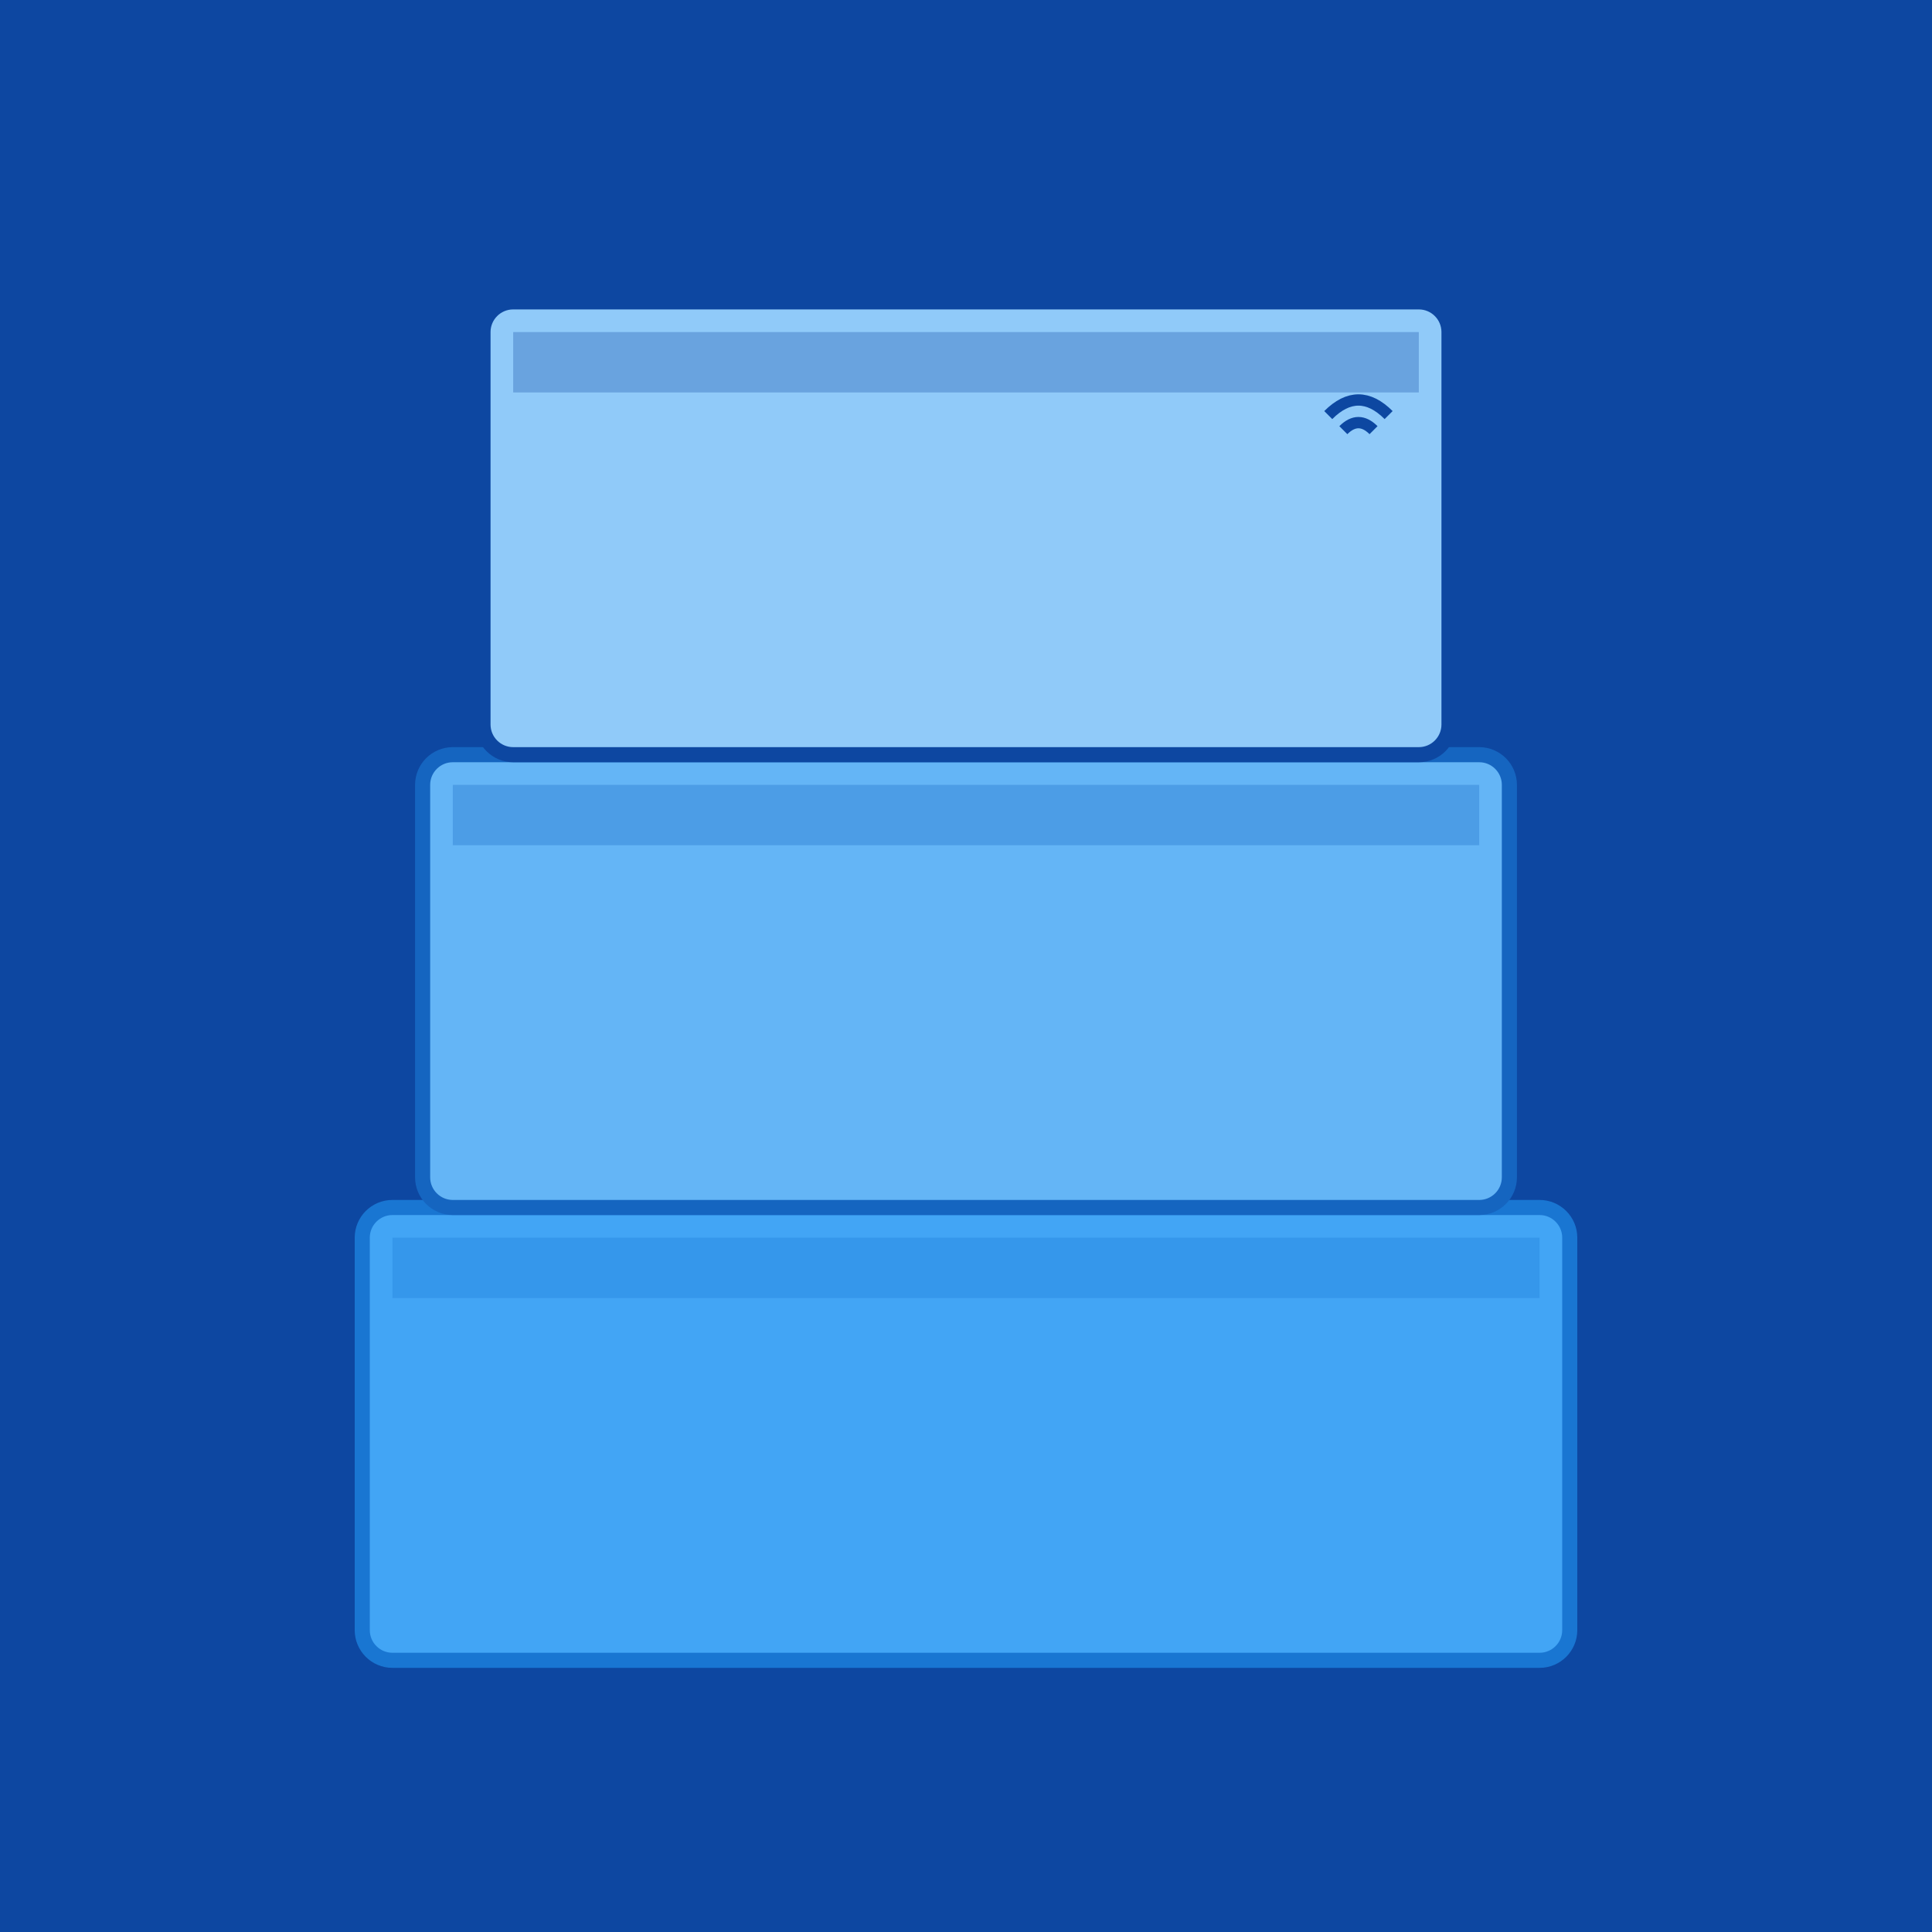
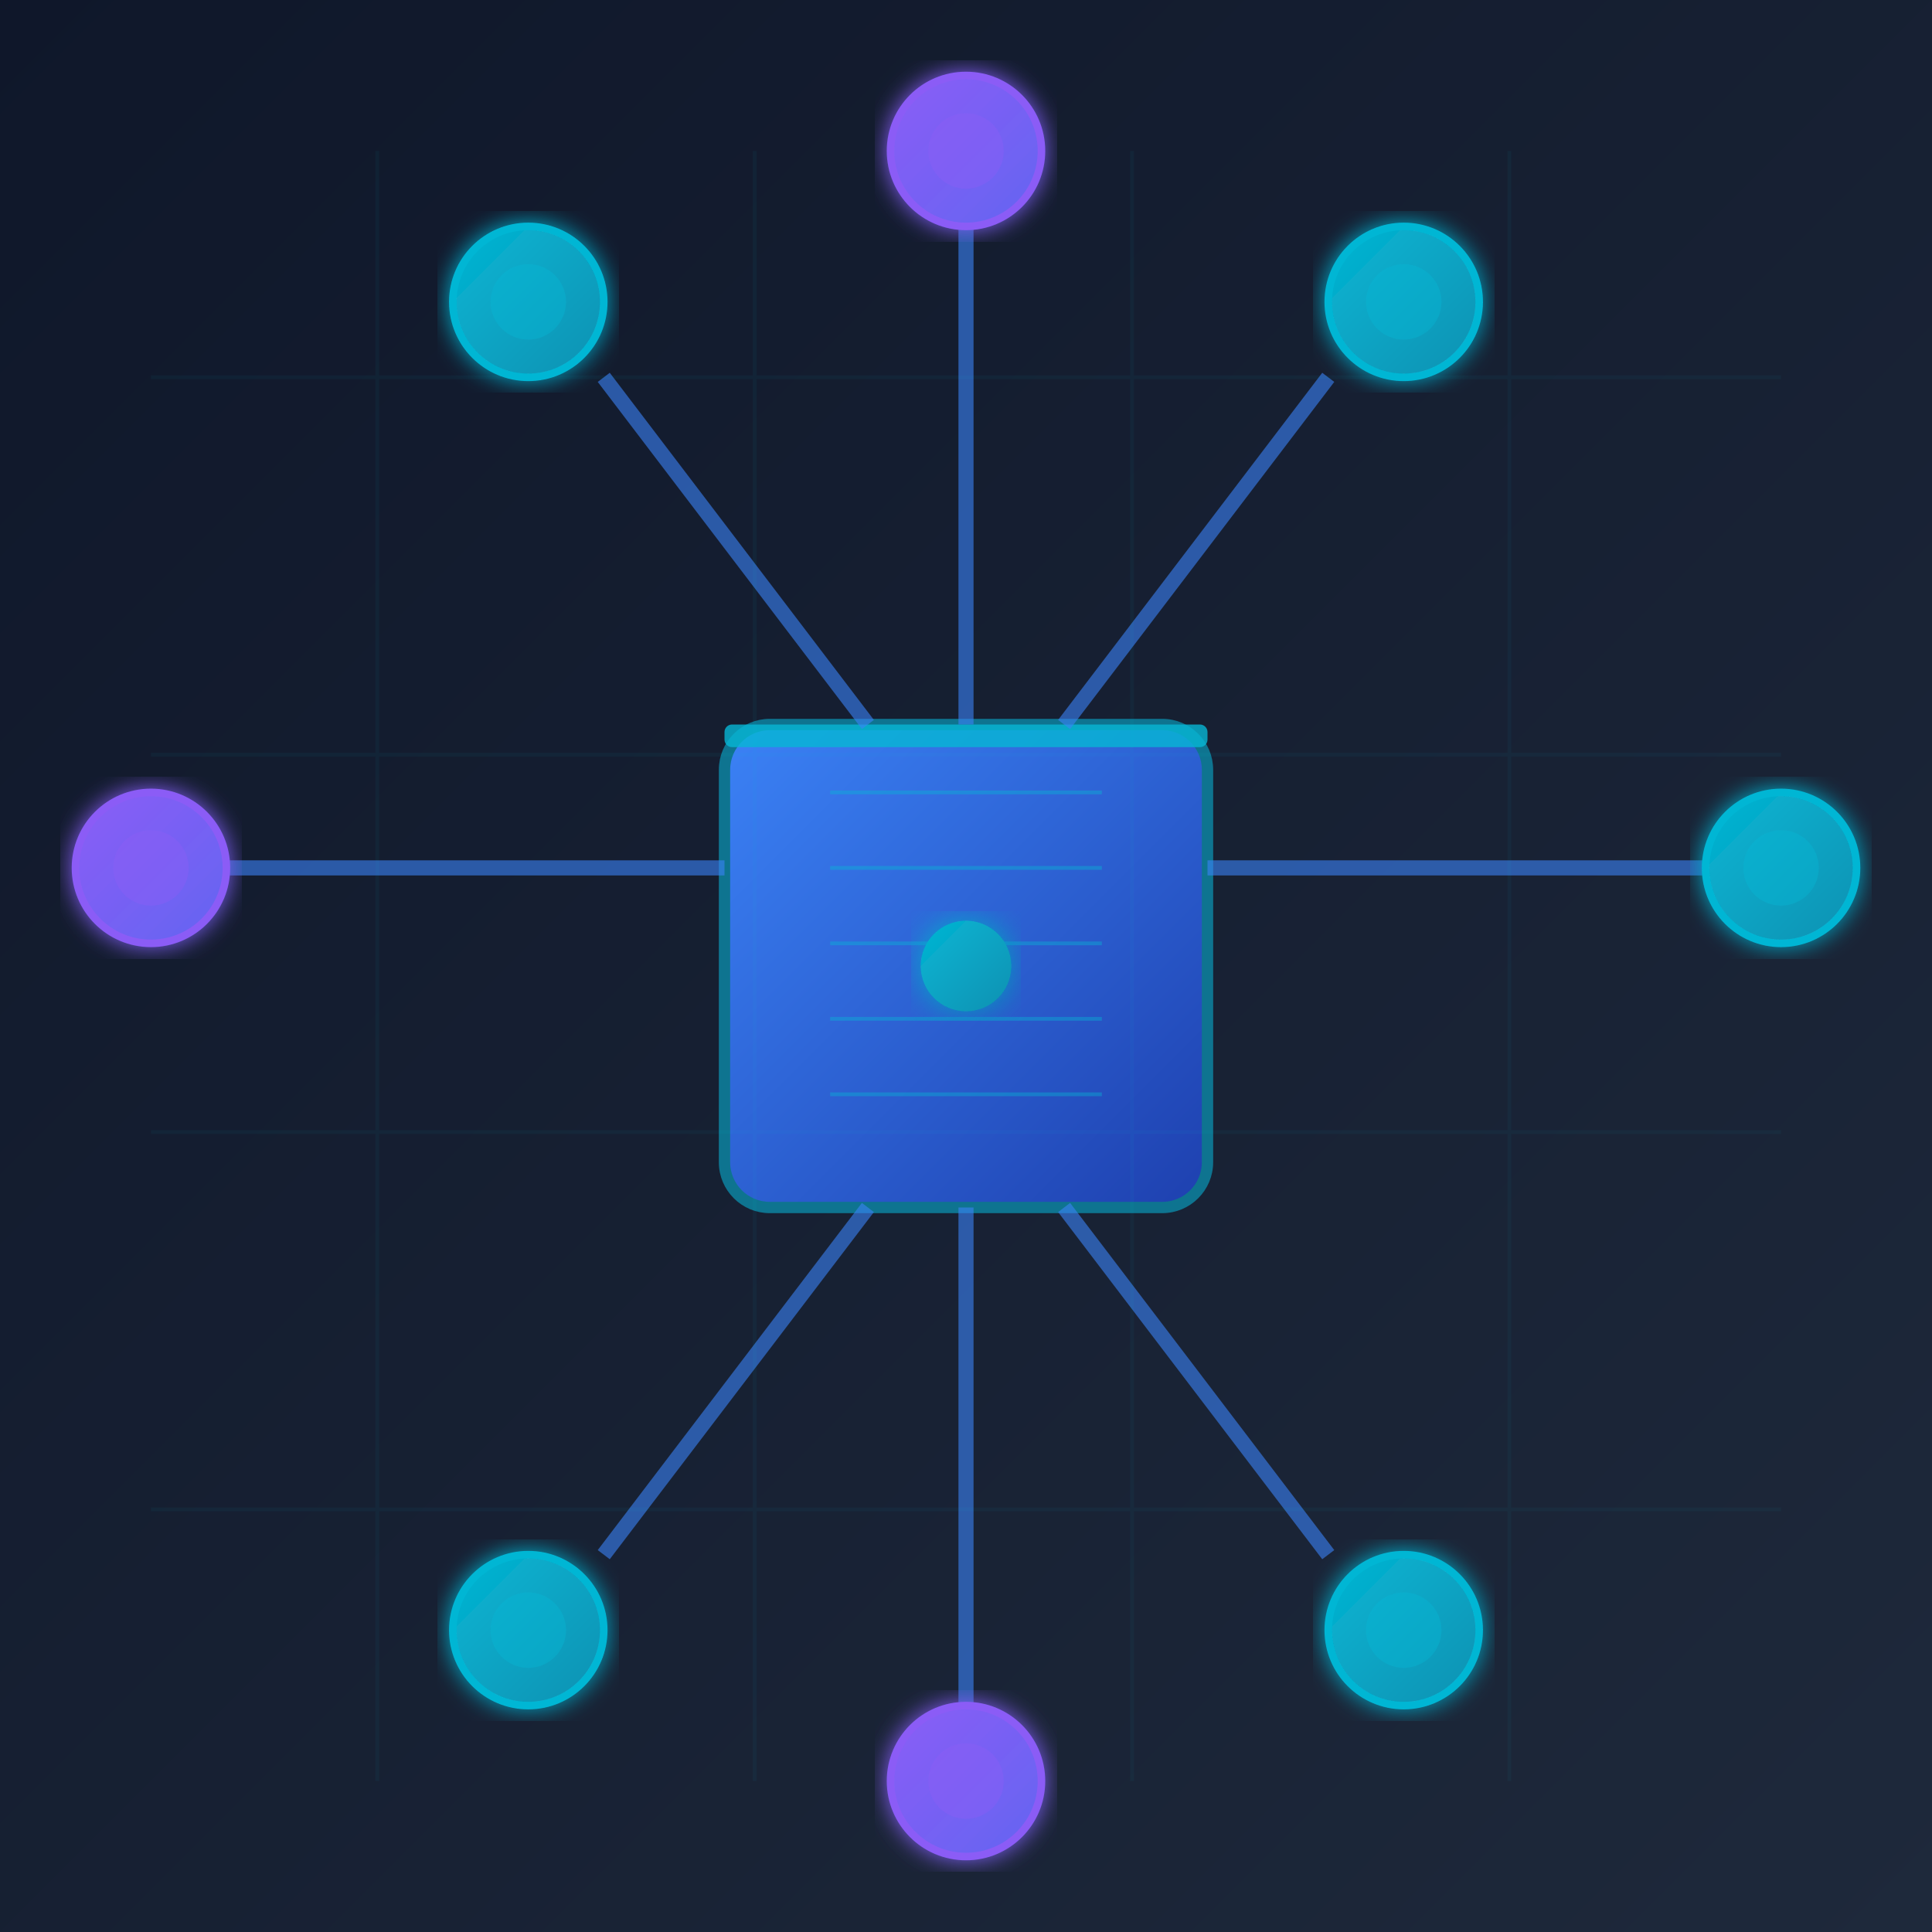
<svg xmlns="http://www.w3.org/2000/svg" viewBox="0 0 256 256">
-   <rect width="256" height="256" fill="#0D47A1" />
-   <rect x="48" y="160" width="160" height="60" fill="#42A5F5" stroke="#1976D2" stroke-width="2" rx="4" />
-   <rect x="52" y="164" width="152" height="8" fill="#1976D2" opacity="0.3" />
-   <rect x="56" y="100" width="144" height="60" fill="#64B5F6" stroke="#1565C0" stroke-width="2" rx="4" />
-   <rect x="60" y="104" width="136" height="8" fill="#1565C0" opacity="0.3" />
-   <rect x="64" y="40" width="128" height="60" fill="#90CAF9" stroke="#0D47A1" stroke-width="2" rx="4" />
-   <rect x="68" y="44" width="120" height="8" fill="#0D47A1" opacity="0.3" />
-   <g transform="translate(176, 55)">
-     <path d="M 0 0 Q 4 -4 8 0" fill="none" stroke="#0D47A1" stroke-width="1.5" />
-     <path d="M 2 2 Q 4 0 6 2" fill="none" stroke="#0D47A1" stroke-width="1.5" />
+   <defs>
+     <linearGradient id="bgGradient" x1="0%" y1="0%" x2="100%" y2="100%">
+       <stop offset="0%" style="stop-color:#0F172A;stop-opacity:1" />
+       <stop offset="100%" style="stop-color:#1E293B;stop-opacity:1" />
+     </linearGradient>
+     <linearGradient id="primaryGradient" x1="0%" y1="0%" x2="100%" y2="100%">
+       <stop offset="0%" style="stop-color:#3B82F6;stop-opacity:1" />
+       <stop offset="100%" style="stop-color:#1E40AF;stop-opacity:1" />
+     </linearGradient>
+     <linearGradient id="accentGradient" x1="0%" y1="0%" x2="100%" y2="100%">
+       <stop offset="0%" style="stop-color:#06B6D4;stop-opacity:1" />
+       <stop offset="100%" style="stop-color:#0891B2;stop-opacity:1" />
+     </linearGradient>
+     <linearGradient id="highlightGradient" x1="0%" y1="0%" x2="100%" y2="100%">
+       <stop offset="0%" style="stop-color:#8B5CF6;stop-opacity:1" />
+       <stop offset="100%" style="stop-color:#6366F1;stop-opacity:1" />
+     </linearGradient>
+     <filter id="glow">
+       <feGaussianBlur stdDeviation="2" result="coloredBlur" />
+       <feMerge>
+         <feMergeNode in="coloredBlur" />
+         <feMergeNode in="SourceGraphic" />
+       </feMerge>
+     </filter>
+     <filter id="softGlow">
+       <feGaussianBlur stdDeviation="1.5" result="coloredBlur" />
+       <feMerge>
+         <feMergeNode in="coloredBlur" />
+         <feMergeNode in="SourceGraphic" />
+       </feMerge>
+     </filter>
+   </defs>
+   <rect width="256" height="256" fill="url(#bgGradient)" />
+   <g id="centralHub">
+     <rect x="96" y="96" width="64" height="64" fill="url(#primaryGradient)" stroke="#0E7490" stroke-width="1.5" rx="6" />
+     <rect x="96" y="96" width="64" height="3" fill="#06B6D4" opacity="0.8" rx="1" />
+     <line x1="110" y1="105" x2="146" y2="105" stroke="#06B6D4" stroke-width="0.5" opacity="0.4" />
+     <line x1="110" y1="115" x2="146" y2="115" stroke="#06B6D4" stroke-width="0.5" opacity="0.4" />
+     <line x1="110" y1="125" x2="146" y2="125" stroke="#06B6D4" stroke-width="0.5" opacity="0.4" />
+     <line x1="110" y1="135" x2="146" y2="135" stroke="#06B6D4" stroke-width="0.5" opacity="0.4" />
+     <line x1="110" y1="145" x2="146" y2="145" stroke="#06B6D4" stroke-width="0.5" opacity="0.4" />
+     <circle cx="128" cy="128" r="6" fill="url(#accentGradient)" filter="url(#glow)" />
+   </g>
+   <g id="nodeTL">
+     <line x1="115" y1="96" x2="80" y2="50" stroke="#3B82F6" stroke-width="2" opacity="0.6" />
+     <circle cx="70" cy="40" r="10" fill="url(#accentGradient)" stroke="#06B6D4" stroke-width="1" filter="url(#softGlow)" />
+     <circle cx="70" cy="40" r="5" fill="#06B6D4" opacity="0.4" />
+   </g>
+   <g id="nodeT">
+     <line x1="128" y1="96" x2="128" y2="30" stroke="#3B82F6" stroke-width="2" opacity="0.6" />
+     <circle cx="128" cy="20" r="10" fill="url(#highlightGradient)" stroke="#8B5CF6" stroke-width="1" filter="url(#softGlow)" />
+     <circle cx="128" cy="20" r="5" fill="#8B5CF6" opacity="0.4" />
+   </g>
+   <g id="nodeTR">
+     <line x1="141" y1="96" x2="176" y2="50" stroke="#3B82F6" stroke-width="2" opacity="0.6" />
+     <circle cx="186" cy="40" r="10" fill="url(#accentGradient)" stroke="#06B6D4" stroke-width="1" filter="url(#softGlow)" />
+     <circle cx="186" cy="40" r="5" fill="#06B6D4" opacity="0.4" />
+   </g>
+   <g id="nodeL">
+     <line x1="96" y1="115" x2="30" y2="115" stroke="#3B82F6" stroke-width="2" opacity="0.6" />
+     <circle cx="20" cy="115" r="10" fill="url(#highlightGradient)" stroke="#8B5CF6" stroke-width="1" filter="url(#softGlow)" />
+     <circle cx="20" cy="115" r="5" fill="#8B5CF6" opacity="0.4" />
+   </g>
+   <g id="nodeR">
+     <line x1="160" y1="115" x2="226" y2="115" stroke="#3B82F6" stroke-width="2" opacity="0.6" />
+     <circle cx="236" cy="115" r="10" fill="url(#accentGradient)" stroke="#06B6D4" stroke-width="1" filter="url(#softGlow)" />
+     <circle cx="236" cy="115" r="5" fill="#06B6D4" opacity="0.4" />
+   </g>
+   <g id="nodeBL">
+     <line x1="115" y1="160" x2="80" y2="206" stroke="#3B82F6" stroke-width="2" opacity="0.6" />
+     <circle cx="70" cy="216" r="10" fill="url(#accentGradient)" stroke="#06B6D4" stroke-width="1" filter="url(#softGlow)" />
+     <circle cx="70" cy="216" r="5" fill="#06B6D4" opacity="0.4" />
+   </g>
+   <g id="nodeB">
+     <line x1="128" y1="160" x2="128" y2="226" stroke="#3B82F6" stroke-width="2" opacity="0.6" />
+     <circle cx="128" cy="236" r="10" fill="url(#highlightGradient)" stroke="#8B5CF6" stroke-width="1" filter="url(#softGlow)" />
+     <circle cx="128" cy="236" r="5" fill="#8B5CF6" opacity="0.4" />
+   </g>
+   <g id="nodeBR">
+     <line x1="141" y1="160" x2="176" y2="206" stroke="#3B82F6" stroke-width="2" opacity="0.6" />
+     <circle cx="186" cy="216" r="10" fill="url(#accentGradient)" stroke="#06B6D4" stroke-width="1" filter="url(#softGlow)" />
+     <circle cx="186" cy="216" r="5" fill="#06B6D4" opacity="0.4" />
+   </g>
+   <g opacity="0.05" stroke="#06B6D4" stroke-width="0.5">
+     <line x1="20" y1="50" x2="236" y2="50" />
+     <line x1="20" y1="100" x2="236" y2="100" />
+     <line x1="20" y1="150" x2="236" y2="150" />
+     <line x1="20" y1="200" x2="236" y2="200" />
+     <line x1="50" y1="20" x2="50" y2="236" />
+     <line x1="100" y1="20" x2="100" y2="236" />
+     <line x1="150" y1="20" x2="150" y2="236" />
+     <line x1="200" y1="20" x2="200" y2="236" />
  </g>
</svg>
